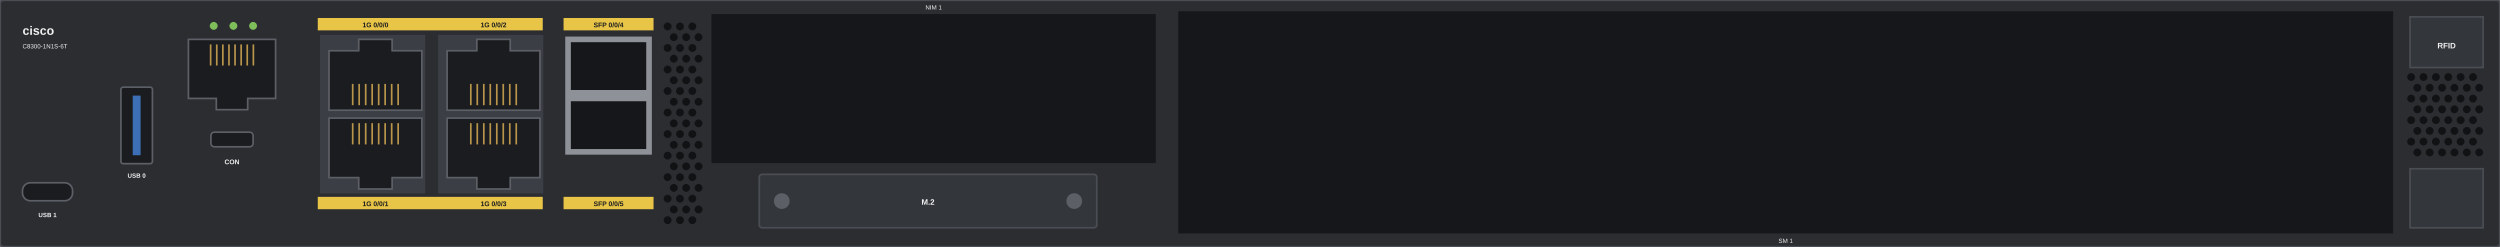
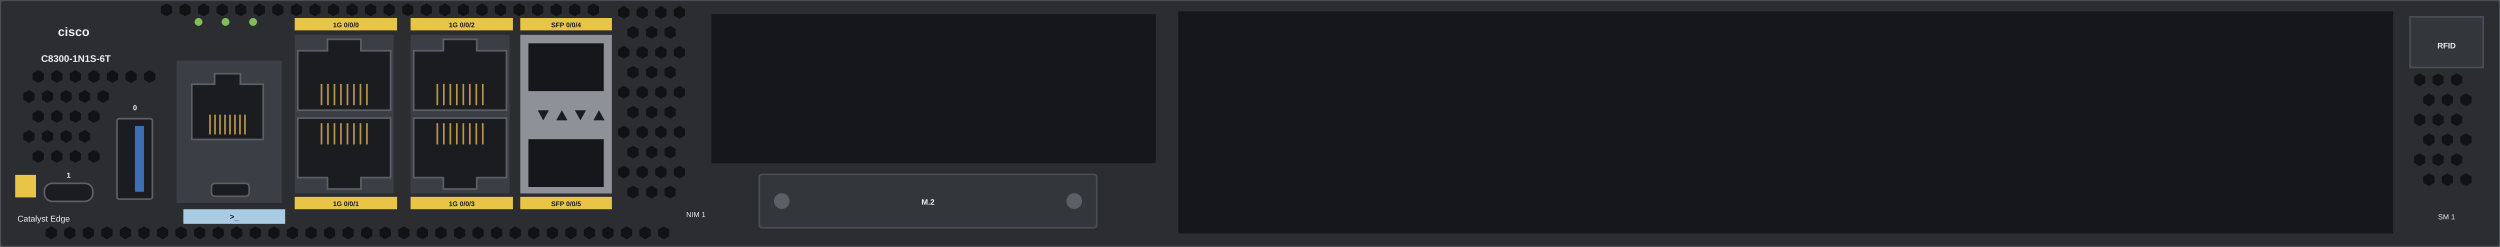
<svg xmlns="http://www.w3.org/2000/svg" width="444.5mm" height="43.9mm" viewBox="0 0 444.5 43.9">
  <rect x="0" y="0" width="444.5" height="43.9" fill="#2b2d31" rx="0.6" stroke="#4a4d53" stroke-width="0.4" />
-   <text x="4" y="6.2" style="font-family:Arial, Helvetica, sans-serif" font-size="2.2" font-weight="bold" text-anchor="start" fill="#f2f2f2">cisco</text>
-   <text x="4" y="8.6" style="font-family:Arial, Helvetica, sans-serif" font-size="1.1" font-weight="normal" text-anchor="start" fill="#f2f2f2">C8300-1N1S-6T</text>
-   <rect x="4" y="32.5" width="8.9" height="3.2" fill="#1b1c1f" rx="1.4" stroke="#5c5f66" stroke-width="0.3" />
-   <text x="8.45" y="38.6" style="font-family:Arial, Helvetica, sans-serif" font-size="1.1" font-weight="bold" text-anchor="middle" fill="#f2f2f2">USB 1</text>
-   <rect x="21.5" y="15.5" width="5.6" height="13.6" fill="#1b1c1f" rx="0.4" stroke="#5c5f66" stroke-width="0.3" />
-   <rect x="23.6" y="17" width="1.4" height="10.6" fill="#3d6fb6" />
-   <text x="24.3" y="31.6" style="font-family:Arial, Helvetica, sans-serif" font-size="1.1" font-weight="bold" text-anchor="middle" fill="#f2f2f2">USB 0</text>
-   <circle cx="38" cy="4.6" r="0.7" fill="#7fbf5a" />
-   <circle cx="41.5" cy="4.6" r="0.7" fill="#7fbf5a" />
-   <circle cx="45" cy="4.6" r="0.7" fill="#7fbf5a" />
+   <text x="13.1" y="6.4" style="font-family:Arial, Helvetica, sans-serif" font-size="2.2" font-weight="bold" text-anchor="middle" fill="#f2f2f2">cisco</text>
+   <text x="13.5" y="11" style="font-family:Arial, Helvetica, sans-serif" font-size="1.7" font-weight="bold" text-anchor="middle" fill="#f2f2f2">C8300-1N1S-6T</text>
+   <path d="M6.8 12.45L7.8 13.03V14.17L6.8 14.75L5.8 14.17V13.03ZM10.1 12.45L11.1 13.03V14.17L10.1 14.75L9.1 14.17V13.03ZM13.4 12.45L14.4 13.03V14.17L13.4 14.75L12.4 14.17V13.03ZM16.7 12.45L17.7 13.03V14.17L16.7 14.75L15.7 14.17V13.03ZM20 12.45L21 13.03V14.17L20 14.75L19 14.17V13.03ZM23.3 12.45L24.3 13.03V14.17L23.3 14.75L22.3 14.17V13.03ZM26.6 12.45L27.6 13.03V14.17L26.6 14.75L25.6 14.17V13.03ZM5.15 16L6.15 16.57V17.72L5.15 18.3L4.15 17.72V16.57ZM8.45 16L9.45 16.57V17.72L8.45 18.3L7.45 17.72V16.57ZM11.75 16L12.75 16.57V17.72L11.75 18.3L10.75 17.72V16.57ZM15.05 16L16.05 16.57V17.72L15.05 18.3L14.05 17.72V16.57ZM18.35 16L19.35 16.57V17.72L18.35 18.3L17.35 17.72V16.57ZM6.8 19.55L7.8 20.12V21.27L6.8 21.85L5.8 21.27V20.12ZM10.1 19.55L11.1 20.12V21.27L10.1 21.85L9.1 21.27V20.12ZM13.4 19.55L14.4 20.12V21.27L13.4 21.85L12.4 21.27V20.12ZM16.7 19.55L17.7 20.12V21.27L16.7 21.85L15.7 21.27V20.12ZM5.15 23.1L6.15 23.68V24.82L5.15 25.4L4.15 24.82V23.68ZM8.45 23.1L9.45 23.68V24.82L8.45 25.4L7.45 24.82V23.68ZM11.75 23.1L12.75 23.68V24.82L11.75 25.4L10.75 24.82V23.68ZM15.05 23.1L16.05 23.68V24.82L15.05 25.4L14.05 24.82V23.68ZM6.8 26.65L7.8 27.23V28.38L6.8 28.95L5.8 28.38V27.23ZM10.1 26.65L11.1 27.23V28.38L10.1 28.95L9.1 28.38V27.23ZM13.4 26.65L14.4 27.23V28.38L13.4 28.95L12.4 28.38V27.23ZM16.7 26.65L17.7 27.23V28.38L16.7 28.95L15.7 28.38V27.23ZM29.6 0.6L30.6 1.18V2.33L29.6 2.9L28.6 2.33V1.18ZM32.9 0.6L33.9 1.18V2.33L32.9 2.9L31.9 2.33V1.18ZM36.2 0.6L37.2 1.18V2.33L36.2 2.9L35.2 2.33V1.18ZM39.5 0.6L40.5 1.18V2.33L39.5 2.9L38.5 2.33V1.18ZM42.8 0.6L43.8 1.18V2.33L42.8 2.9L41.8 2.33V1.18ZM46.1 0.6L47.1 1.18V2.33L46.1 2.9L45.1 2.33V1.18ZM49.4 0.6L50.4 1.18V2.33L49.4 2.9L48.4 2.33V1.18ZM52.7 0.6L53.7 1.18V2.33L52.7 2.9L51.7 2.33V1.18ZM56 0.6L57 1.18V2.33L56 2.9L55 2.33V1.18ZM59.3 0.6L60.3 1.18V2.33L59.3 2.9L58.3 2.33V1.18ZM62.6 0.6L63.6 1.18V2.33L62.6 2.9L61.6 2.33V1.18ZM65.9 0.6L66.9 1.18V2.33L65.9 2.9L64.9 2.33V1.18ZM69.2 0.6L70.2 1.18V2.33L69.2 2.9L68.2 2.33V1.18ZM72.5 0.6L73.5 1.18V2.33L72.5 2.9L71.5 2.33V1.18ZM75.8 0.6L76.8 1.18V2.33L75.8 2.9L74.8 2.33V1.18ZM79.1 0.6L80.1 1.18V2.33L79.1 2.9L78.1 2.33V1.18ZM82.4 0.6L83.4 1.18V2.33L82.4 2.9L81.4 2.33V1.18ZM85.7 0.6L86.7 1.18V2.33L85.7 2.9L84.7 2.33V1.18ZM89 0.6L90 1.18V2.33L89 2.9L88 2.33V1.18ZM92.3 0.6L93.3 1.18V2.33L92.3 2.9L91.3 2.33V1.18ZM95.6 0.6L96.6 1.18V2.33L95.6 2.9L94.6 2.33V1.18ZM98.9 0.6L99.9 1.18V2.33L98.9 2.9L97.9 2.33V1.18ZM102.2 0.6L103.2 1.18V2.33L102.2 2.9L101.2 2.33V1.18ZM105.5 0.6L106.5 1.18V2.33L105.5 2.9L104.5 2.33V1.18ZM9.1 40.25L10.1 40.82V41.98L9.1 42.55L8.1 41.98V40.82ZM12.4 40.25L13.4 40.82V41.98L12.4 42.55L11.4 41.98V40.82ZM15.7 40.25L16.7 40.82V41.98L15.7 42.55L14.7 41.98V40.82ZM19 40.25L20 40.82V41.98L19 42.55L18 41.98V40.82ZM22.3 40.25L23.3 40.82V41.98L22.3 42.55L21.3 41.98V40.82ZM25.6 40.25L26.6 40.82V41.98L25.6 42.55L24.6 41.98V40.82ZM28.9 40.25L29.9 40.82V41.98L28.9 42.55L27.9 41.98V40.82ZM32.2 40.25L33.2 40.82V41.98L32.2 42.55L31.2 41.98V40.82ZM35.5 40.25L36.5 40.82V41.98L35.5 42.55L34.5 41.98V40.82ZM38.8 40.25L39.8 40.82V41.98L38.8 42.55L37.8 41.98V40.82ZM42.1 40.25L43.1 40.82V41.98L42.1 42.55L41.1 41.98V40.82ZM45.4 40.25L46.4 40.82V41.98L45.4 42.55L44.4 41.98V40.82ZM48.7 40.25L49.7 40.82V41.98L48.7 42.55L47.7 41.98V40.82ZM52 40.25L53 40.82V41.98L52 42.55L51 41.98V40.82ZM55.3 40.25L56.3 40.82V41.98L55.3 42.55L54.3 41.98V40.82ZM58.6 40.25L59.6 40.82V41.98L58.6 42.55L57.6 41.98V40.82ZM61.9 40.25L62.9 40.82V41.98L61.9 42.55L60.9 41.98V40.82ZM65.2 40.25L66.2 40.82V41.98L65.2 42.55L64.2 41.98V40.82ZM68.5 40.25L69.5 40.82V41.98L68.5 42.55L67.5 41.98V40.82ZM71.8 40.25L72.8 40.82V41.98L71.8 42.55L70.8 41.98V40.82ZM75.1 40.25L76.1 40.82V41.98L75.1 42.55L74.1 41.98V40.82ZM78.4 40.25L79.4 40.82V41.98L78.4 42.55L77.4 41.98V40.82ZM81.7 40.25L82.7 40.82V41.98L81.7 42.55L80.7 41.98V40.82ZM85 40.25L86 40.82V41.98L85 42.55L84 41.98V40.82ZM88.3 40.25L89.3 40.82V41.98L88.3 42.55L87.3 41.98V40.82ZM91.6 40.25L92.6 40.82V41.98L91.6 42.55L90.6 41.98V40.82ZM94.9 40.25L95.9 40.82V41.98L94.9 42.55L93.9 41.98V40.82ZM98.2 40.25L99.2 40.82V41.98L98.2 42.55L97.2 41.98V40.82ZM101.5 40.25L102.5 40.82V41.98L101.5 42.55L100.5 41.98V40.82ZM104.8 40.25L105.8 40.82V41.98L104.8 42.55L103.8 41.98V40.82ZM108.1 40.25L109.1 40.82V41.98L108.1 42.55L107.1 41.98V40.82ZM111.4 40.25L112.4 40.82V41.98L111.4 42.55L110.4 41.98V40.82ZM114.7 40.25L115.7 40.82V41.98L114.7 42.55L113.7 41.98V40.82ZM118 40.25L119 40.82V41.98L118 42.55L117 41.98V40.82Z" fill="#111214" />
+   <rect x="2.7" y="31.1" width="3.7" height="4" fill="#e8c547" />
+   <rect x="7.9" y="32.6" width="8.6" height="3.2" fill="#1b1c1f" rx="1.4" stroke="#5c5f66" stroke-width="0.3" />
+   <text x="12.2" y="31.6" style="font-family:Arial, Helvetica, sans-serif" font-size="1.3" font-weight="bold" text-anchor="middle" fill="#f2f2f2">1</text>
+   <text x="3.1" y="39.4" style="font-family:Arial, Helvetica, sans-serif" font-size="1.5" font-weight="normal" text-anchor="start" fill="#f2f2f2">Catalyst Edge</text>
+   <rect x="20.8" y="21.1" width="6.3" height="14.3" fill="#1b1c1f" rx="0.4" stroke="#5c5f66" stroke-width="0.3" />
+   <rect x="24" y="22.4" width="1.6" height="11.7" fill="#3d6fb6" />
+   <text x="24" y="19.6" style="font-family:Arial, Helvetica, sans-serif" font-size="1.3" font-weight="bold" text-anchor="middle" fill="#f2f2f2">0</text>
+   <circle cx="35.3" cy="3.9" r="0.7" fill="#7fbf5a" />
+   <circle cx="40.1" cy="3.9" r="0.7" fill="#7fbf5a" />
+   <circle cx="45" cy="3.9" r="0.7" fill="#7fbf5a" />
+   <rect x="31.4" y="10.8" width="18.7" height="25.3" fill="#3b3e44" />
  <g id="con-con0">
-     <path d="M33.5 7H49V17.5H44.04V19.5H38.46V17.5H33.5Z" fill="#1b1c1f" stroke="#5c5f66" stroke-width="0.3" />
-     <path d="M37.45 7.9V11.65 M38.54 7.9V11.65 M39.62 7.9V11.65 M40.71 7.9V11.65 M41.79 7.9V11.65 M42.88 7.9V11.65 M43.96 7.9V11.65 M45.05 7.9V11.65" stroke="#b8954a" stroke-width="0.3" />
+     <path d="M34.1 14.97H38.16V13.1H42.74V14.97H46.8V24.8H34.1Z" fill="#1b1c1f" stroke="#5c5f66" stroke-width="0.3" />
+     <path d="M37.34 23.9V20.39 M38.23 23.9V20.39 M39.12 23.9V20.39 M40.01 23.9V20.39 M40.89 23.9V20.39 M41.78 23.9V20.39 M42.67 23.9V20.39 M43.56 23.9V20.39" stroke="#b8954a" stroke-width="0.3" />
  </g>
-   <rect x="37.5" y="23.5" width="7.5" height="2.6" fill="#1b1c1f" rx="0.6" stroke="#5c5f66" stroke-width="0.3" />
-   <text x="41.25" y="29.2" style="font-family:Arial, Helvetica, sans-serif" font-size="1.2" font-weight="bold" text-anchor="middle" fill="#f2f2f2">CON</text>
-   <rect x="56.5" y="3.2" width="40" height="2.2" fill="#e8c547" />
-   <rect x="56.5" y="35" width="40" height="2.2" fill="#e8c547" />
-   <rect x="56.9" y="6.2" width="18.7" height="28.2" fill="#3b3e44" />
+   <rect x="37.6" y="32.6" width="6.7" height="2.3" fill="#1b1c1f" rx="0.6" stroke="#5c5f66" stroke-width="0.3" />
+   <rect x="32.6" y="37.2" width="18.1" height="2.6" fill="#a9cbe3" />
+   <text x="41.65" y="39" style="font-family:Arial, Helvetica, sans-serif" font-size="1.4" font-weight="bold" text-anchor="middle" fill="#1b1c1f">&gt;_</text>
+   <rect x="52.4" y="3.2" width="18.2" height="2.2" fill="#e8c547" />
+   <rect x="52.4" y="35" width="18.2" height="2.2" fill="#e8c547" />
+   <rect x="52.4" y="6.2" width="17.6" height="28.2" fill="#3b3e44" />
  <g id="con-gi0-0-0">
-     <path d="M58.5 9.02H63.78V7H69.72V9.02H75V19.6H58.5Z" fill="#1b1c1f" stroke="#5c5f66" stroke-width="0.3" />
-     <path d="M62.71 18.7V14.92 M63.86 18.7V14.92 M65.02 18.7V14.92 M66.17 18.7V14.92 M67.33 18.7V14.92 M68.48 18.7V14.92 M69.64 18.7V14.92 M70.79 18.7V14.92" stroke="#b8954a" stroke-width="0.3" />
+     <path d="M52.95 9.02H58.23V7H64.17V9.02H69.45V19.6H52.95Z" fill="#1b1c1f" stroke="#5c5f66" stroke-width="0.3" />
+     <path d="M57.16 18.7V14.92 M58.31 18.7V14.92 M59.47 18.7V14.92 M60.62 18.7V14.92 M61.78 18.7V14.92 M62.93 18.7V14.92 M64.09 18.7V14.92 M65.24 18.7V14.92" stroke="#b8954a" stroke-width="0.3" />
  </g>
  <g id="con-gi0-0-1">
-     <path d="M58.5 21H75V31.58H69.72V33.6H63.78V31.58H58.5Z" fill="#1b1c1f" stroke="#5c5f66" stroke-width="0.3" />
-     <path d="M62.71 21.9V25.68 M63.86 21.9V25.68 M65.02 21.9V25.68 M66.17 21.9V25.68 M67.33 21.9V25.68 M68.48 21.9V25.68 M69.64 21.9V25.68 M70.79 21.9V25.68" stroke="#b8954a" stroke-width="0.3" />
+     <path d="M52.95 21H69.45V31.58H64.17V33.6H58.23V31.58H52.95Z" fill="#1b1c1f" stroke="#5c5f66" stroke-width="0.3" />
+     <path d="M57.16 21.9V25.68 M58.31 21.9V25.68 M59.47 21.9V25.68 M60.62 21.9V25.68 M61.78 21.9V25.68 M62.93 21.9V25.68 M64.09 21.9V25.68 M65.24 21.9V25.68" stroke="#b8954a" stroke-width="0.3" />
  </g>
-   <text x="66.75" y="4.85" style="font-family:Arial, Helvetica, sans-serif" font-size="1.2" font-weight="bold" text-anchor="middle" fill="#1b1c1f">1G 0/0/0</text>
-   <text x="66.75" y="36.65" style="font-family:Arial, Helvetica, sans-serif" font-size="1.2" font-weight="bold" text-anchor="middle" fill="#1b1c1f">1G 0/0/1</text>
-   <rect x="77.9" y="6.2" width="18.7" height="28.2" fill="#3b3e44" />
+   <text x="61.5" y="4.85" style="font-family:Arial, Helvetica, sans-serif" font-size="1.2" font-weight="bold" text-anchor="middle" fill="#1b1c1f">1G 0/0/0</text>
+   <text x="61.5" y="36.65" style="font-family:Arial, Helvetica, sans-serif" font-size="1.2" font-weight="bold" text-anchor="middle" fill="#1b1c1f">1G 0/0/1</text>
+   <rect x="73" y="3.2" width="18.2" height="2.2" fill="#e8c547" />
+   <rect x="73" y="35" width="18.2" height="2.2" fill="#e8c547" />
+   <rect x="73" y="6.2" width="17.6" height="28.2" fill="#3b3e44" />
  <g id="con-gi0-0-2">
-     <path d="M79.5 9.02H84.78V7H90.72V9.02H96V19.6H79.5Z" fill="#1b1c1f" stroke="#5c5f66" stroke-width="0.3" />
-     <path d="M83.71 18.7V14.92 M84.86 18.7V14.92 M86.02 18.7V14.92 M87.17 18.7V14.92 M88.33 18.7V14.92 M89.48 18.7V14.92 M90.64 18.7V14.92 M91.79 18.7V14.92" stroke="#b8954a" stroke-width="0.3" />
+     <path d="M73.55 9.02H78.83V7H84.77V9.02H90.05V19.6H73.55Z" fill="#1b1c1f" stroke="#5c5f66" stroke-width="0.3" />
+     <path d="M77.76 18.7V14.92 M78.91 18.7V14.92 M80.07 18.7V14.92 M81.22 18.7V14.92 M82.38 18.7V14.92 M83.53 18.7V14.92 M84.69 18.7V14.92 M85.84 18.7V14.92" stroke="#b8954a" stroke-width="0.3" />
  </g>
  <g id="con-gi0-0-3">
-     <path d="M79.5 21H96V31.58H90.72V33.6H84.78V31.58H79.5Z" fill="#1b1c1f" stroke="#5c5f66" stroke-width="0.3" />
-     <path d="M83.71 21.9V25.68 M84.86 21.9V25.68 M86.02 21.9V25.68 M87.17 21.9V25.68 M88.33 21.9V25.68 M89.48 21.9V25.68 M90.64 21.9V25.68 M91.79 21.9V25.68" stroke="#b8954a" stroke-width="0.3" />
+     <path d="M73.55 21H90.05V31.58H84.77V33.6H78.83V31.58H73.55Z" fill="#1b1c1f" stroke="#5c5f66" stroke-width="0.3" />
+     <path d="M77.76 21.9V25.68 M78.91 21.9V25.68 M80.07 21.9V25.68 M81.22 21.9V25.68 M82.38 21.9V25.68 M83.53 21.9V25.68 M84.69 21.9V25.68 M85.84 21.9V25.68" stroke="#b8954a" stroke-width="0.3" />
  </g>
-   <text x="87.75" y="4.85" style="font-family:Arial, Helvetica, sans-serif" font-size="1.2" font-weight="bold" text-anchor="middle" fill="#1b1c1f">1G 0/0/2</text>
-   <text x="87.75" y="36.65" style="font-family:Arial, Helvetica, sans-serif" font-size="1.2" font-weight="bold" text-anchor="middle" fill="#1b1c1f">1G 0/0/3</text>
-   <rect x="100.5" y="6.5" width="15.4" height="21" fill="#8e9197" />
-   <rect x="100.2" y="3.2" width="16" height="2.2" fill="#e8c547" />
-   <text x="108.2" y="4.85" style="font-family:Arial, Helvetica, sans-serif" font-size="1.2" font-weight="bold" text-anchor="middle" fill="#1b1c1f">SFP 0/0/4</text>
-   <rect x="100.2" y="35" width="16" height="2.2" fill="#e8c547" />
-   <text x="108.2" y="36.65" style="font-family:Arial, Helvetica, sans-serif" font-size="1.2" font-weight="bold" text-anchor="middle" fill="#1b1c1f">SFP 0/0/5</text>
-   <path d="M118 4.7a0.7 0.7 0 1 0 1.4 0a0.7 0.7 0 1 0 -1.4 0ZM120.2 4.7a0.7 0.7 0 1 0 1.4 0a0.7 0.7 0 1 0 -1.4 0ZM122.4 4.7a0.7 0.7 0 1 0 1.4 0a0.7 0.7 0 1 0 -1.4 0ZM119.1 6.61a0.7 0.7 0 1 0 1.4 0a0.7 0.7 0 1 0 -1.4 0ZM121.3 6.61a0.7 0.7 0 1 0 1.4 0a0.7 0.7 0 1 0 -1.4 0ZM123.5 6.61a0.7 0.7 0 1 0 1.4 0a0.7 0.7 0 1 0 -1.4 0ZM118 8.53a0.7 0.7 0 1 0 1.4 0a0.7 0.7 0 1 0 -1.4 0ZM120.2 8.53a0.7 0.7 0 1 0 1.4 0a0.7 0.7 0 1 0 -1.4 0ZM122.4 8.53a0.7 0.7 0 1 0 1.4 0a0.7 0.7 0 1 0 -1.4 0ZM119.1 10.44a0.7 0.7 0 1 0 1.4 0a0.7 0.7 0 1 0 -1.4 0ZM121.3 10.44a0.7 0.7 0 1 0 1.4 0a0.7 0.7 0 1 0 -1.4 0ZM123.5 10.44a0.7 0.7 0 1 0 1.4 0a0.7 0.7 0 1 0 -1.4 0ZM118 12.36a0.7 0.7 0 1 0 1.4 0a0.7 0.7 0 1 0 -1.4 0ZM120.2 12.36a0.7 0.7 0 1 0 1.4 0a0.7 0.7 0 1 0 -1.4 0ZM122.4 12.36a0.7 0.7 0 1 0 1.4 0a0.7 0.7 0 1 0 -1.4 0ZM119.1 14.27a0.7 0.7 0 1 0 1.4 0a0.7 0.7 0 1 0 -1.4 0ZM121.3 14.27a0.7 0.7 0 1 0 1.4 0a0.7 0.7 0 1 0 -1.4 0ZM123.5 14.27a0.7 0.7 0 1 0 1.4 0a0.7 0.7 0 1 0 -1.4 0ZM118 16.18a0.7 0.7 0 1 0 1.4 0a0.7 0.7 0 1 0 -1.4 0ZM120.2 16.18a0.7 0.7 0 1 0 1.4 0a0.7 0.7 0 1 0 -1.4 0ZM122.4 16.18a0.7 0.7 0 1 0 1.4 0a0.7 0.7 0 1 0 -1.4 0ZM119.1 18.1a0.7 0.7 0 1 0 1.4 0a0.7 0.7 0 1 0 -1.4 0ZM121.3 18.1a0.7 0.7 0 1 0 1.4 0a0.7 0.7 0 1 0 -1.4 0ZM123.5 18.1a0.7 0.7 0 1 0 1.4 0a0.7 0.7 0 1 0 -1.4 0ZM118 20.01a0.7 0.7 0 1 0 1.4 0a0.7 0.7 0 1 0 -1.4 0ZM120.2 20.01a0.7 0.7 0 1 0 1.4 0a0.7 0.7 0 1 0 -1.4 0ZM122.4 20.01a0.7 0.7 0 1 0 1.4 0a0.7 0.7 0 1 0 -1.4 0ZM119.1 21.93a0.7 0.7 0 1 0 1.4 0a0.7 0.7 0 1 0 -1.4 0ZM121.3 21.93a0.7 0.7 0 1 0 1.4 0a0.7 0.7 0 1 0 -1.4 0ZM123.5 21.93a0.7 0.7 0 1 0 1.4 0a0.7 0.7 0 1 0 -1.4 0ZM118 23.84a0.7 0.7 0 1 0 1.4 0a0.7 0.7 0 1 0 -1.4 0ZM120.2 23.84a0.7 0.7 0 1 0 1.4 0a0.7 0.7 0 1 0 -1.4 0ZM122.4 23.84a0.7 0.7 0 1 0 1.4 0a0.7 0.7 0 1 0 -1.4 0ZM119.1 25.75a0.7 0.7 0 1 0 1.4 0a0.7 0.7 0 1 0 -1.4 0ZM121.3 25.75a0.7 0.7 0 1 0 1.4 0a0.7 0.7 0 1 0 -1.4 0ZM123.5 25.75a0.7 0.7 0 1 0 1.4 0a0.7 0.7 0 1 0 -1.4 0ZM118 27.67a0.7 0.7 0 1 0 1.4 0a0.7 0.7 0 1 0 -1.4 0ZM120.2 27.67a0.7 0.7 0 1 0 1.4 0a0.7 0.7 0 1 0 -1.4 0ZM122.4 27.67a0.7 0.7 0 1 0 1.4 0a0.7 0.7 0 1 0 -1.4 0ZM119.1 29.58a0.7 0.7 0 1 0 1.4 0a0.7 0.7 0 1 0 -1.4 0ZM121.3 29.58a0.7 0.7 0 1 0 1.4 0a0.7 0.7 0 1 0 -1.4 0ZM123.5 29.58a0.7 0.7 0 1 0 1.4 0a0.7 0.7 0 1 0 -1.4 0ZM118 31.5a0.7 0.7 0 1 0 1.4 0a0.7 0.7 0 1 0 -1.4 0ZM120.2 31.5a0.7 0.7 0 1 0 1.4 0a0.7 0.7 0 1 0 -1.4 0ZM122.4 31.5a0.7 0.7 0 1 0 1.4 0a0.7 0.7 0 1 0 -1.4 0ZM119.1 33.41a0.7 0.7 0 1 0 1.4 0a0.7 0.7 0 1 0 -1.4 0ZM121.3 33.41a0.7 0.7 0 1 0 1.4 0a0.7 0.7 0 1 0 -1.4 0ZM123.5 33.41a0.7 0.7 0 1 0 1.4 0a0.7 0.7 0 1 0 -1.4 0ZM118 35.32a0.7 0.7 0 1 0 1.4 0a0.7 0.7 0 1 0 -1.4 0ZM120.2 35.32a0.7 0.7 0 1 0 1.4 0a0.7 0.7 0 1 0 -1.4 0ZM122.4 35.32a0.7 0.7 0 1 0 1.4 0a0.7 0.7 0 1 0 -1.4 0ZM119.1 37.24a0.7 0.7 0 1 0 1.4 0a0.7 0.7 0 1 0 -1.4 0ZM121.3 37.24a0.7 0.7 0 1 0 1.4 0a0.7 0.7 0 1 0 -1.4 0ZM123.5 37.24a0.7 0.7 0 1 0 1.4 0a0.7 0.7 0 1 0 -1.4 0ZM118 39.15a0.7 0.7 0 1 0 1.4 0a0.7 0.7 0 1 0 -1.4 0ZM120.2 39.15a0.7 0.7 0 1 0 1.4 0a0.7 0.7 0 1 0 -1.4 0ZM122.4 39.15a0.7 0.7 0 1 0 1.4 0a0.7 0.7 0 1 0 -1.4 0Z" fill="#111214" />
+   <text x="82.1" y="4.85" style="font-family:Arial, Helvetica, sans-serif" font-size="1.2" font-weight="bold" text-anchor="middle" fill="#1b1c1f">1G 0/0/2</text>
+   <text x="82.1" y="36.65" style="font-family:Arial, Helvetica, sans-serif" font-size="1.2" font-weight="bold" text-anchor="middle" fill="#1b1c1f">1G 0/0/3</text>
+   <rect x="92.5" y="6.2" width="16.3" height="28.2" fill="#8e9197" />
+   <rect x="92.5" y="3.2" width="16.3" height="2.2" fill="#e8c547" />
+   <text x="100.65" y="4.85" style="font-family:Arial, Helvetica, sans-serif" font-size="1.2" font-weight="bold" text-anchor="middle" fill="#1b1c1f">SFP 0/0/4</text>
+   <rect x="92.5" y="35" width="16.3" height="2.2" fill="#e8c547" />
+   <text x="100.65" y="36.65" style="font-family:Arial, Helvetica, sans-serif" font-size="1.2" font-weight="bold" text-anchor="middle" fill="#1b1c1f">SFP 0/0/5</text>
+   <path d="M95.6 19.6H97.6L96.6 21.4ZM98.9 21.4H100.9L99.9 19.6ZM102.2 19.6H104.2L103.2 21.4ZM105.5 21.4H107.5L106.5 19.6Z" fill="#1b1c1f" />
+   <path d="M110.9 1.05L111.9 1.63V2.78L110.9 3.35L109.9 2.78V1.63ZM114.2 1.05L115.2 1.63V2.78L114.2 3.35L113.2 2.78V1.63ZM117.5 1.05L118.5 1.63V2.78L117.5 3.35L116.5 2.78V1.63ZM120.8 1.05L121.8 1.63V2.78L120.8 3.35L119.8 2.78V1.63ZM112.55 4.6L113.55 5.17V6.33L112.55 6.9L111.55 6.33V5.17ZM115.85 4.6L116.85 5.17V6.33L115.85 6.9L114.85 6.33V5.17ZM119.15 4.6L120.15 5.17V6.33L119.15 6.9L118.15 6.33V5.17ZM110.9 8.15L111.9 8.73V9.88L110.9 10.45L109.9 9.88V8.73ZM114.2 8.15L115.2 8.73V9.88L114.2 10.45L113.2 9.88V8.73ZM117.5 8.15L118.5 8.73V9.88L117.5 10.45L116.5 9.88V8.73ZM120.8 8.15L121.8 8.73V9.88L120.8 10.45L119.8 9.88V8.73ZM112.55 11.7L113.55 12.27V13.42L112.55 14L111.55 13.42V12.27ZM115.85 11.7L116.85 12.27V13.42L115.85 14L114.85 13.42V12.27ZM119.15 11.7L120.15 12.27V13.42L119.15 14L118.15 13.42V12.27ZM110.9 15.25L111.9 15.82V16.97L110.9 17.55L109.9 16.97V15.82ZM114.2 15.25L115.2 15.82V16.97L114.2 17.55L113.2 16.97V15.82ZM117.5 15.25L118.5 15.82V16.97L117.5 17.55L116.5 16.97V15.82ZM120.8 15.25L121.8 15.82V16.97L120.8 17.55L119.8 16.97V15.82ZM112.55 18.8L113.55 19.38V20.52L112.55 21.1L111.55 20.52V19.38ZM115.85 18.8L116.85 19.38V20.52L115.85 21.1L114.85 20.52V19.38ZM119.15 18.8L120.15 19.38V20.52L119.15 21.1L118.15 20.52V19.38ZM110.9 22.35L111.9 22.92V24.07L110.9 24.65L109.9 24.07V22.92ZM114.2 22.35L115.2 22.92V24.07L114.2 24.65L113.2 24.07V22.92ZM117.5 22.35L118.5 22.92V24.07L117.5 24.65L116.5 24.07V22.92ZM120.8 22.35L121.8 22.92V24.07L120.8 24.65L119.8 24.07V22.92ZM112.55 25.9L113.55 26.47V27.62L112.55 28.2L111.55 27.62V26.47ZM115.85 25.9L116.85 26.47V27.62L115.85 28.2L114.85 27.62V26.47ZM119.15 25.9L120.15 26.47V27.62L119.15 28.2L118.15 27.62V26.47ZM110.9 29.45L111.9 30.02V31.17L110.9 31.75L109.9 31.17V30.02ZM114.2 29.45L115.2 30.02V31.17L114.2 31.75L113.2 31.17V30.02ZM117.5 29.45L118.5 30.02V31.17L117.5 31.75L116.5 31.17V30.02ZM120.8 29.45L121.8 30.02V31.17L120.8 31.75L119.8 31.17V30.02ZM112.55 33L113.55 33.57V34.73L112.55 35.3L111.55 34.73V33.57ZM115.85 33L116.85 33.57V34.73L115.85 35.3L114.85 34.73V33.57ZM119.15 33L120.15 33.57V34.73L119.15 35.3L118.15 34.73V33.57Z" fill="#111214" />
  <rect x="135" y="31" width="60" height="9.5" fill="#33363b" rx="0.5" stroke="#4a4d53" stroke-width="0.3" />
  <circle cx="139" cy="35.75" r="1.4" fill="#5c5f66" />
  <circle cx="191" cy="35.75" r="1.4" fill="#5c5f66" />
  <text x="165" y="36.4" style="font-family:Arial, Helvetica, sans-serif" font-size="1.4" font-weight="bold" text-anchor="middle" fill="#f2f2f2">M.2</text>
-   <text x="166" y="1.7" style="font-family:Arial, Helvetica, sans-serif" font-size="1.1" font-weight="normal" text-anchor="middle" fill="#f2f2f2">NIM 1</text>
-   <text x="317.5" y="43.2" style="font-family:Arial, Helvetica, sans-serif" font-size="1.1" font-weight="normal" text-anchor="middle" fill="#f2f2f2">SM 1</text>
+   <text x="122" y="38.6" style="font-family:Arial, Helvetica, sans-serif" font-size="1.3" font-weight="normal" text-anchor="start" fill="#f2f2f2">NIM 1</text>
  <rect x="428.5" y="3" width="13" height="9" fill="#33363b" stroke="#4a4d53" stroke-width="0.3" />
  <text x="435" y="8.6" style="font-family:Arial, Helvetica, sans-serif" font-size="1.4" font-weight="bold" text-anchor="middle" fill="#f2f2f2">RFID</text>
-   <rect x="428.5" y="30" width="13" height="10.5" fill="#33363b" stroke="#4a4d53" stroke-width="0.3" />
-   <path d="M428 13.7a0.7 0.7 0 1 0 1.4 0a0.7 0.7 0 1 0 -1.4 0ZM430.2 13.7a0.7 0.7 0 1 0 1.4 0a0.7 0.7 0 1 0 -1.4 0ZM432.4 13.7a0.7 0.7 0 1 0 1.4 0a0.7 0.7 0 1 0 -1.4 0ZM434.6 13.7a0.7 0.7 0 1 0 1.4 0a0.7 0.7 0 1 0 -1.4 0ZM436.8 13.7a0.7 0.7 0 1 0 1.4 0a0.7 0.7 0 1 0 -1.4 0ZM439 13.7a0.7 0.7 0 1 0 1.4 0a0.7 0.7 0 1 0 -1.4 0ZM429.1 15.61a0.7 0.7 0 1 0 1.4 0a0.7 0.7 0 1 0 -1.4 0ZM431.3 15.61a0.7 0.7 0 1 0 1.4 0a0.7 0.7 0 1 0 -1.4 0ZM433.5 15.61a0.7 0.7 0 1 0 1.4 0a0.7 0.7 0 1 0 -1.4 0ZM435.7 15.61a0.7 0.7 0 1 0 1.4 0a0.7 0.7 0 1 0 -1.4 0ZM437.9 15.61a0.7 0.7 0 1 0 1.4 0a0.7 0.7 0 1 0 -1.4 0ZM440.1 15.61a0.7 0.7 0 1 0 1.4 0a0.7 0.7 0 1 0 -1.4 0ZM428 17.53a0.7 0.7 0 1 0 1.4 0a0.7 0.7 0 1 0 -1.4 0ZM430.2 17.53a0.7 0.7 0 1 0 1.4 0a0.7 0.7 0 1 0 -1.4 0ZM432.4 17.53a0.7 0.7 0 1 0 1.4 0a0.7 0.7 0 1 0 -1.4 0ZM434.6 17.53a0.7 0.7 0 1 0 1.4 0a0.7 0.7 0 1 0 -1.4 0ZM436.8 17.53a0.7 0.7 0 1 0 1.4 0a0.7 0.7 0 1 0 -1.4 0ZM439 17.53a0.7 0.7 0 1 0 1.4 0a0.7 0.7 0 1 0 -1.4 0ZM429.1 19.44a0.7 0.7 0 1 0 1.4 0a0.7 0.7 0 1 0 -1.4 0ZM431.3 19.44a0.7 0.7 0 1 0 1.4 0a0.7 0.7 0 1 0 -1.4 0ZM433.5 19.44a0.7 0.7 0 1 0 1.4 0a0.7 0.7 0 1 0 -1.4 0ZM435.7 19.44a0.7 0.7 0 1 0 1.4 0a0.7 0.7 0 1 0 -1.4 0ZM437.9 19.44a0.7 0.7 0 1 0 1.4 0a0.7 0.7 0 1 0 -1.4 0ZM440.1 19.44a0.7 0.7 0 1 0 1.4 0a0.7 0.7 0 1 0 -1.4 0ZM428 21.36a0.7 0.7 0 1 0 1.4 0a0.7 0.7 0 1 0 -1.4 0ZM430.2 21.36a0.7 0.7 0 1 0 1.4 0a0.7 0.7 0 1 0 -1.4 0ZM432.4 21.36a0.7 0.7 0 1 0 1.4 0a0.7 0.7 0 1 0 -1.4 0ZM434.6 21.36a0.7 0.7 0 1 0 1.4 0a0.7 0.7 0 1 0 -1.4 0ZM436.8 21.36a0.7 0.7 0 1 0 1.4 0a0.7 0.7 0 1 0 -1.4 0ZM439 21.36a0.7 0.7 0 1 0 1.4 0a0.7 0.7 0 1 0 -1.4 0ZM429.1 23.27a0.7 0.7 0 1 0 1.4 0a0.7 0.7 0 1 0 -1.4 0ZM431.3 23.27a0.7 0.7 0 1 0 1.4 0a0.7 0.7 0 1 0 -1.4 0ZM433.5 23.27a0.7 0.7 0 1 0 1.4 0a0.7 0.7 0 1 0 -1.4 0ZM435.7 23.27a0.7 0.7 0 1 0 1.4 0a0.7 0.7 0 1 0 -1.4 0ZM437.9 23.27a0.7 0.7 0 1 0 1.4 0a0.7 0.7 0 1 0 -1.4 0ZM440.1 23.27a0.7 0.7 0 1 0 1.4 0a0.7 0.7 0 1 0 -1.4 0ZM428 25.18a0.7 0.7 0 1 0 1.4 0a0.7 0.7 0 1 0 -1.4 0ZM430.2 25.18a0.7 0.7 0 1 0 1.4 0a0.7 0.7 0 1 0 -1.4 0ZM432.4 25.18a0.7 0.7 0 1 0 1.4 0a0.7 0.7 0 1 0 -1.4 0ZM434.6 25.18a0.7 0.7 0 1 0 1.4 0a0.7 0.7 0 1 0 -1.4 0ZM436.8 25.18a0.7 0.7 0 1 0 1.4 0a0.7 0.7 0 1 0 -1.4 0ZM439 25.18a0.7 0.7 0 1 0 1.4 0a0.7 0.7 0 1 0 -1.4 0ZM429.1 27.1a0.7 0.7 0 1 0 1.4 0a0.7 0.7 0 1 0 -1.4 0ZM431.3 27.1a0.7 0.7 0 1 0 1.4 0a0.7 0.7 0 1 0 -1.4 0ZM433.5 27.1a0.7 0.7 0 1 0 1.4 0a0.7 0.7 0 1 0 -1.4 0ZM435.7 27.1a0.7 0.7 0 1 0 1.4 0a0.7 0.7 0 1 0 -1.4 0ZM437.9 27.1a0.7 0.7 0 1 0 1.4 0a0.7 0.7 0 1 0 -1.4 0ZM440.1 27.1a0.7 0.7 0 1 0 1.4 0a0.7 0.7 0 1 0 -1.4 0Z" fill="#111214" />
-   <rect x="101.5" y="7.5" width="13.4" height="8.5" fill="#16171a" id="bay-sfp4" />
-   <rect x="101.5" y="18" width="13.4" height="8.5" fill="#16171a" id="bay-sfp5" />
+   <path d="M430.2 13.05L431.2 13.62V14.77L430.2 15.35L429.2 14.77V13.62ZM433.5 13.05L434.5 13.62V14.77L433.5 15.35L432.5 14.77V13.62ZM436.8 13.05L437.8 13.62V14.77L436.8 15.35L435.8 14.77V13.62ZM431.85 16.6L432.85 17.18V18.32L431.85 18.9L430.85 18.32V17.18ZM435.15 16.6L436.15 17.18V18.32L435.15 18.9L434.15 18.32V17.18ZM438.45 16.6L439.45 17.18V18.32L438.45 18.9L437.45 18.32V17.18ZM430.2 20.15L431.2 20.72V21.87L430.2 22.45L429.2 21.87V20.72ZM433.5 20.15L434.5 20.72V21.87L433.5 22.45L432.5 21.87V20.72ZM436.8 20.15L437.8 20.72V21.87L436.8 22.45L435.8 21.87V20.72ZM431.85 23.7L432.85 24.27V25.42L431.85 26L430.85 25.42V24.27ZM435.15 23.7L436.15 24.27V25.42L435.15 26L434.15 25.42V24.27ZM438.45 23.7L439.45 24.27V25.42L438.45 26L437.45 25.42V24.27ZM430.2 27.25L431.2 27.82V28.97L430.2 29.55L429.2 28.97V27.82ZM433.5 27.25L434.5 27.82V28.97L433.5 29.55L432.5 28.97V27.82ZM436.8 27.25L437.8 27.82V28.97L436.8 29.55L435.8 28.97V27.82ZM431.85 30.8L432.85 31.38V32.52L431.85 33.1L430.85 32.52V31.38ZM435.15 30.8L436.15 31.38V32.52L435.15 33.1L434.15 32.52V31.38ZM438.45 30.8L439.45 31.38V32.52L438.45 33.1L437.45 32.52V31.38Z" fill="#111214" />
+   <text x="435" y="39" style="font-family:Arial, Helvetica, sans-serif" font-size="1.3" font-weight="normal" text-anchor="middle" fill="#f2f2f2">SM 1</text>
+   <rect x="93.95" y="7.7" width="13.4" height="8.5" fill="#16171a" id="bay-sfp4" />
+   <rect x="93.95" y="24.75" width="13.4" height="8.5" fill="#16171a" id="bay-sfp5" />
  <rect x="126.5" y="2.5" width="79" height="26.5" fill="#16171a" id="bay-nim1" />
  <rect x="209.5" y="2" width="216" height="39.5" fill="#16171a" id="bay-sm1" />
</svg>
